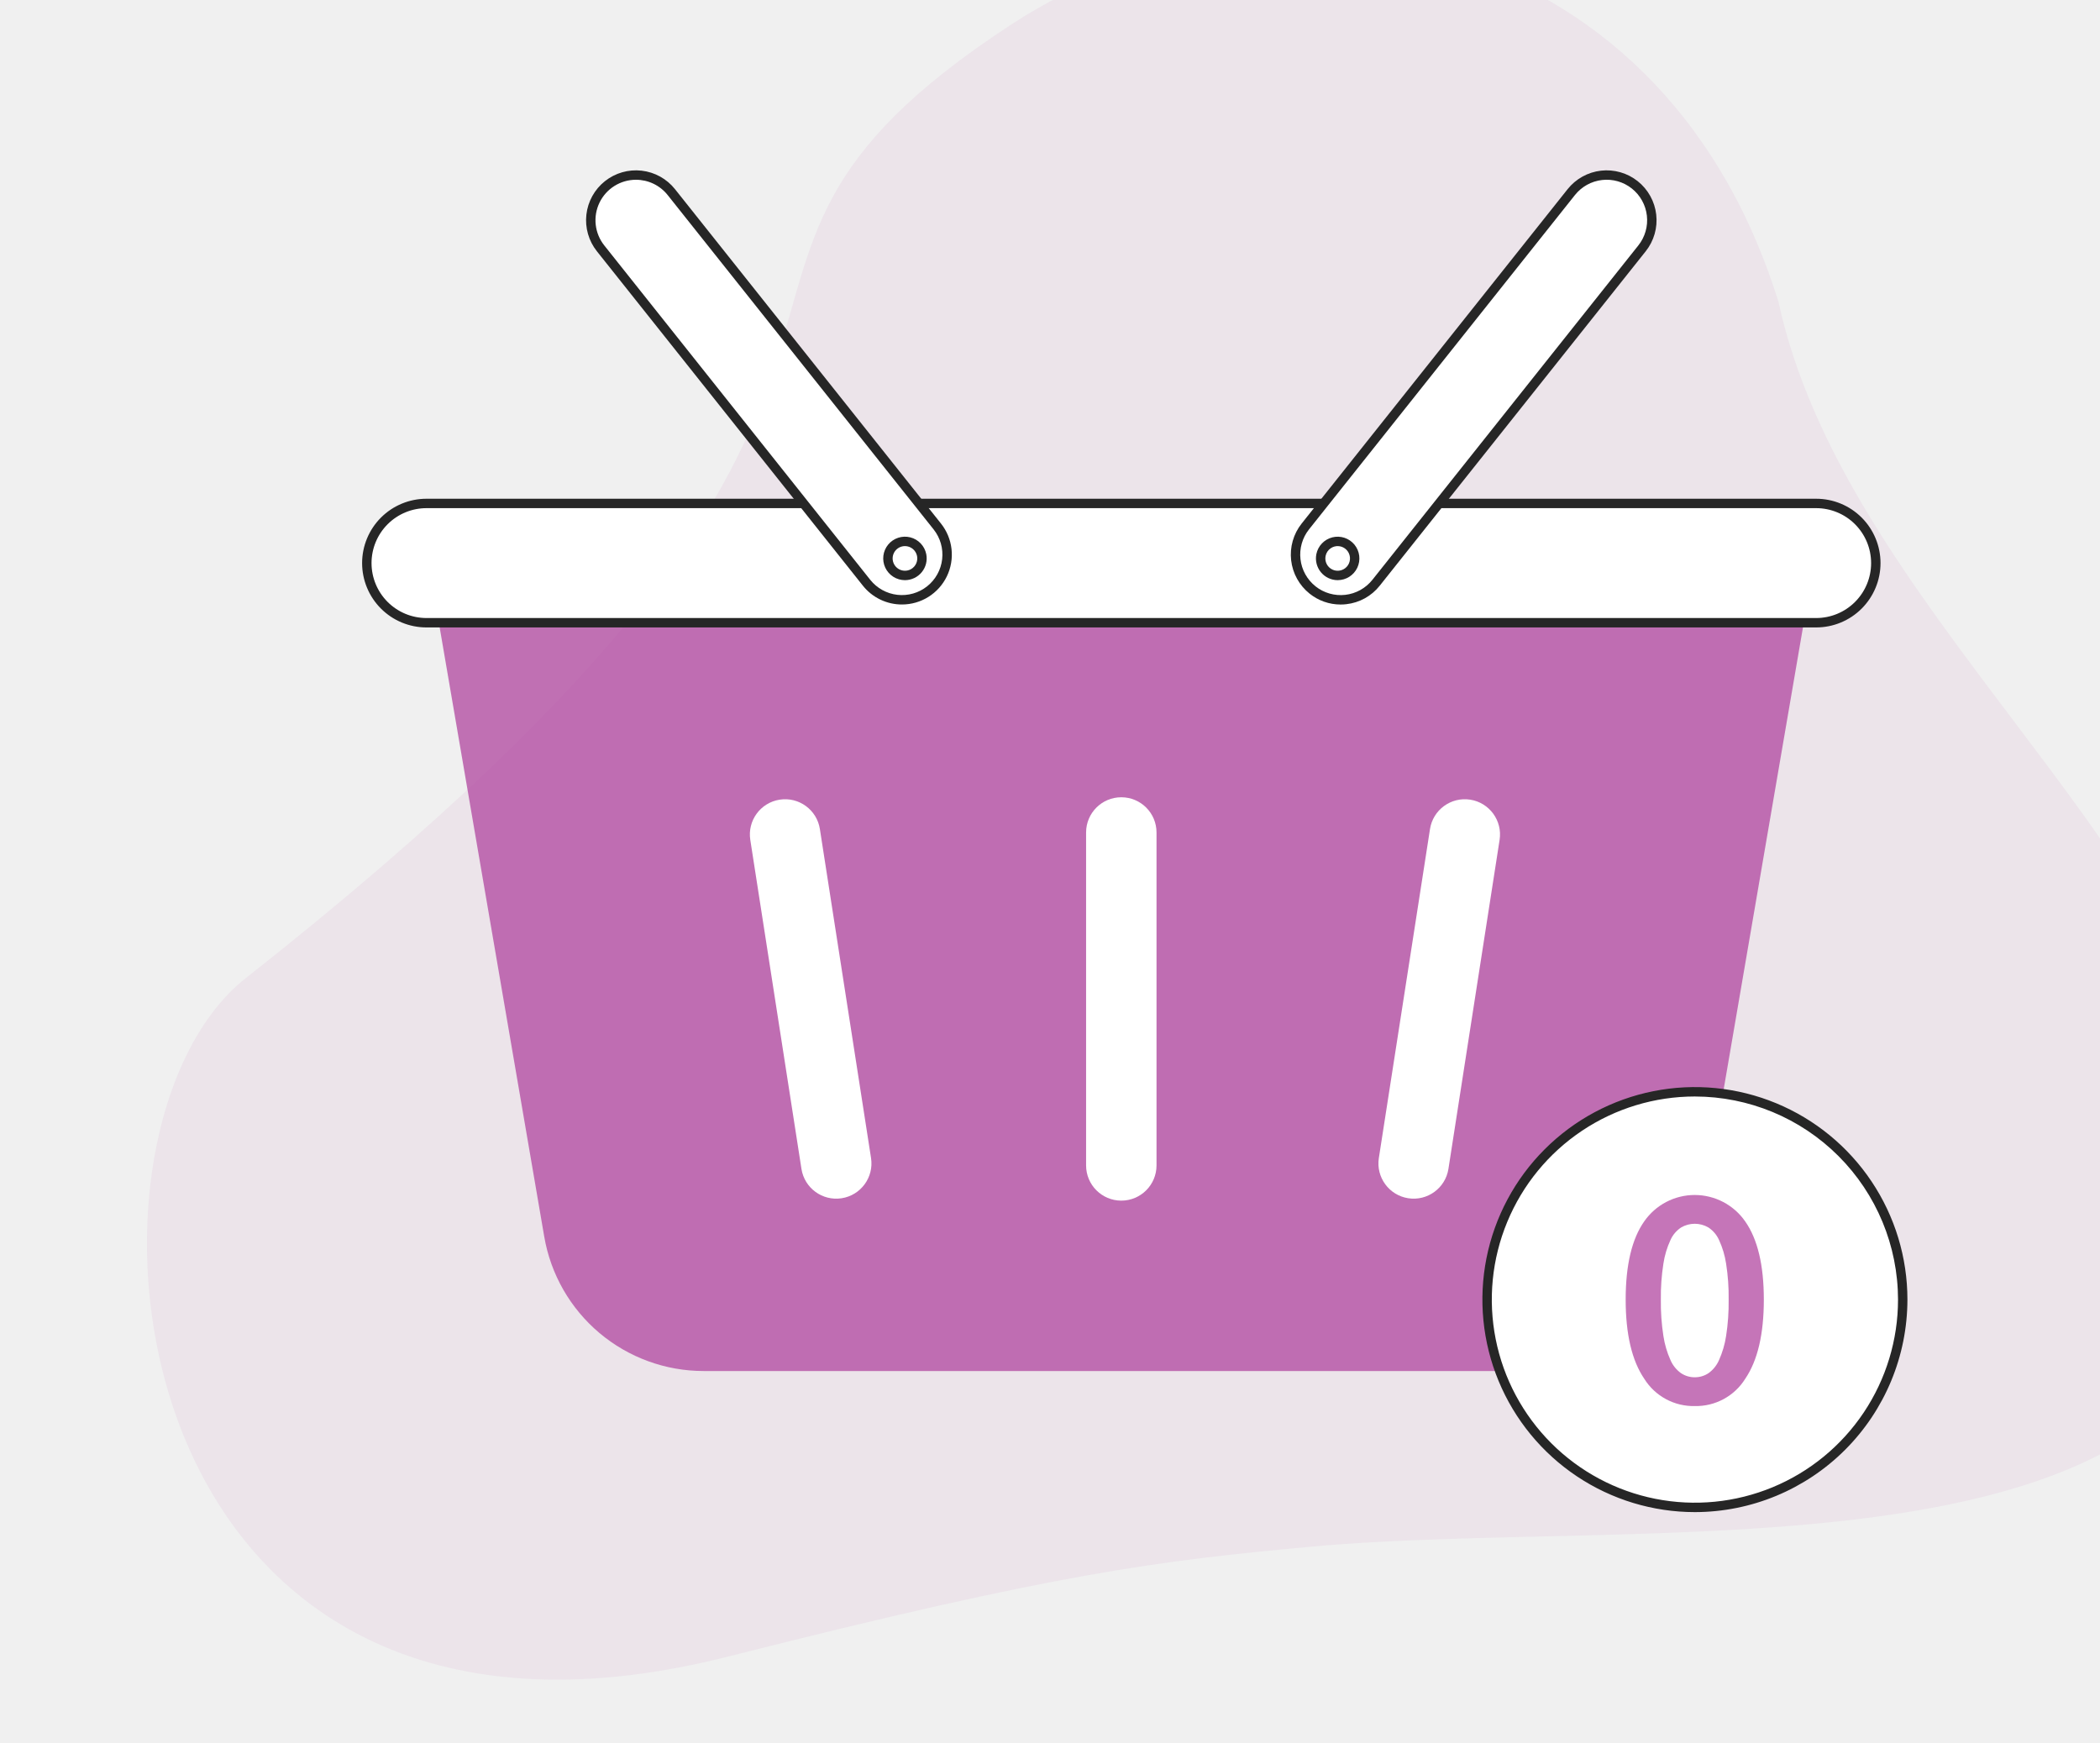
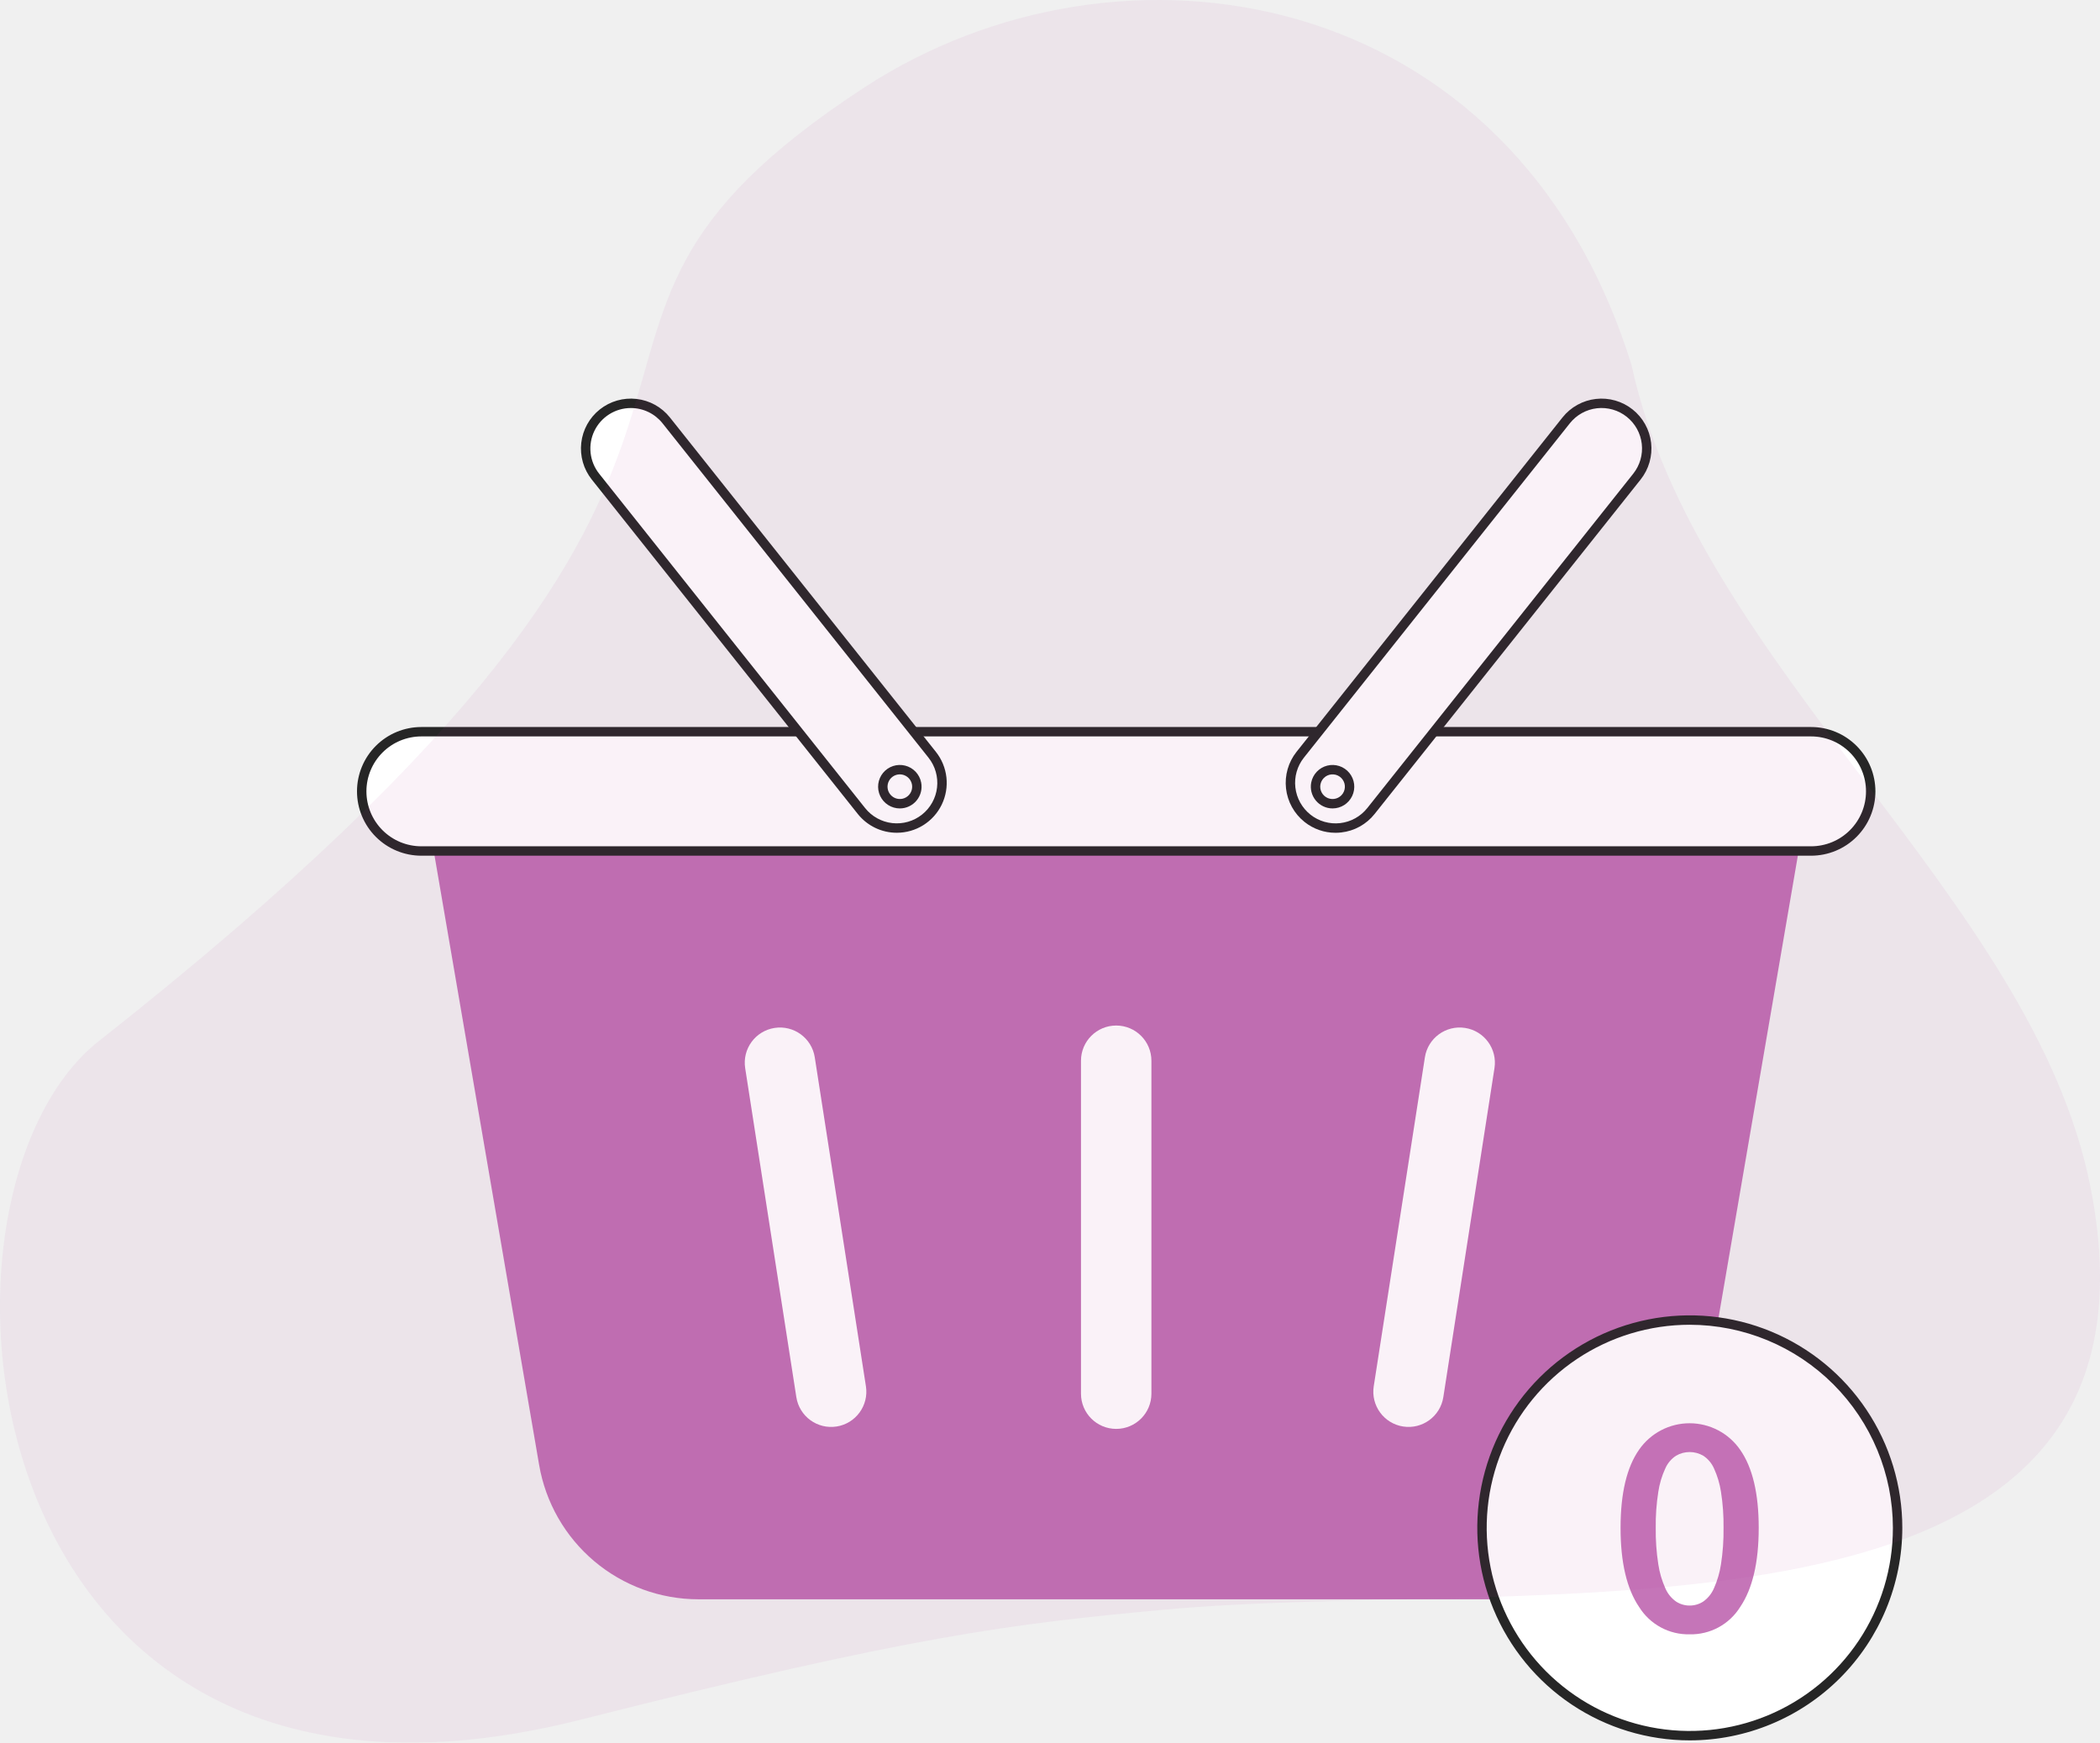
<svg xmlns="http://www.w3.org/2000/svg" width="300" height="249" viewBox="0 0 300 249" fill="none">
  <g clip-path="url(#clip0_290_2679)">
-     <path opacity="0.1" d="M319.624 160.525C311.431 119.207 263.426 86.183 254.063 43.126C237.046 -11.654 180.957 -20.315 144.509 3.476C86.757 41.173 148.366 50.528 35.133 139.718C7.173 161.74 16.082 258.954 104.042 236.644C151.378 224.637 165.768 222.952 187.06 220.975C240.728 215.993 333.379 229.884 319.624 160.525Z" fill="#AC3A99" fill-opacity="0.698" />
-     <path d="M219.859 195.86H100.515C95.067 195.86 89.794 193.934 85.628 190.423C81.462 186.911 78.672 182.04 77.75 176.67L61.35 81.135H259.024L242.624 176.67C241.702 182.04 238.912 186.911 234.746 190.423C230.58 193.934 225.308 195.86 219.859 195.86Z" fill="#AC3A99" fill-opacity="0.698" />
-     <path d="M259.452 71.92H60.922C56.216 71.92 52.402 75.735 52.402 80.441C52.402 85.146 56.216 88.961 60.922 88.961H259.452C264.158 88.961 267.972 85.146 267.972 80.441C267.972 75.735 264.158 71.92 259.452 71.92Z" fill="white" />
-     <path d="M259.454 89.633H60.922C58.484 89.633 56.146 88.665 54.422 86.941C52.699 85.217 51.73 82.879 51.73 80.442C51.73 78.004 52.699 75.666 54.422 73.942C56.146 72.218 58.484 71.249 60.922 71.249H259.454C261.892 71.249 264.23 72.218 265.954 73.942C267.678 75.666 268.646 78.004 268.646 80.442C268.646 82.879 267.678 85.217 265.954 86.941C264.23 88.665 261.892 89.633 259.454 89.633ZM60.924 72.593C58.843 72.593 56.847 73.42 55.375 74.892C53.903 76.364 53.076 78.36 53.076 80.442C53.076 82.523 53.903 84.519 55.375 85.991C56.847 87.463 58.843 88.29 60.924 88.29H259.454C261.535 88.29 263.532 87.463 265.003 85.991C266.475 84.519 267.302 82.523 267.302 80.442C267.302 78.36 266.475 76.364 265.003 74.892C263.532 73.42 261.535 72.593 259.454 72.593H60.924Z" fill="#262626" />
-     <path d="M186.475 75.211C184.256 78.002 184.719 82.063 187.509 84.282C190.299 86.502 194.361 86.039 196.58 83.249L234.576 35.48C236.795 32.69 236.333 28.628 233.542 26.409C230.752 24.189 226.69 24.652 224.471 27.442L186.475 75.211Z" fill="white" />
-     <path d="M191.512 86.36C189.905 86.361 188.345 85.814 187.09 84.809C185.612 83.631 184.662 81.915 184.448 80.038C184.234 78.16 184.774 76.275 185.948 74.794L223.943 27.025C224.526 26.293 225.248 25.682 226.066 25.228C226.885 24.774 227.785 24.486 228.715 24.38C229.645 24.274 230.587 24.353 231.487 24.611C232.387 24.869 233.227 25.301 233.959 25.884C234.692 26.467 235.302 27.188 235.756 28.007C236.21 28.826 236.498 29.726 236.604 30.656C236.71 31.586 236.632 32.528 236.374 33.427C236.116 34.327 235.683 35.167 235.1 35.9L197.106 83.669C196.525 84.403 195.804 85.015 194.985 85.469C194.165 85.923 193.264 86.21 192.334 86.313C192.061 86.344 191.787 86.36 191.512 86.36ZM187.926 83.758C188.52 84.231 189.202 84.582 189.932 84.791C190.663 85.001 191.427 85.064 192.182 84.978C192.936 84.892 193.667 84.658 194.331 84.29C194.995 83.922 195.581 83.426 196.054 82.832L234.048 35.062C234.521 34.468 234.872 33.786 235.082 33.056C235.291 32.326 235.355 31.562 235.269 30.807C235.183 30.052 234.95 29.322 234.581 28.657C234.213 27.993 233.718 27.407 233.123 26.934C232.529 26.462 231.847 26.11 231.117 25.901C230.387 25.691 229.623 25.628 228.868 25.714C228.113 25.799 227.383 26.033 226.718 26.401C226.054 26.77 225.468 27.265 224.995 27.859L187 75.628C186.047 76.829 185.609 78.359 185.783 79.883C185.956 81.407 186.727 82.799 187.926 83.755V83.758Z" fill="#262626" />
-     <path d="M191.095 82.207C192.438 82.207 193.528 81.118 193.528 79.774C193.528 78.431 192.438 77.341 191.095 77.341C189.751 77.341 188.662 78.431 188.662 79.774C188.662 81.118 189.751 82.207 191.095 82.207Z" fill="white" />
-     <path d="M191.102 82.879C190.642 82.88 190.189 82.778 189.773 82.582C189.358 82.386 188.991 82.101 188.699 81.746C188.407 81.391 188.198 80.977 188.085 80.531C187.973 80.086 187.96 79.621 188.049 79.171C188.163 78.594 188.439 78.062 188.844 77.636C189.249 77.21 189.767 76.908 190.337 76.765C190.907 76.621 191.506 76.643 192.064 76.826C192.623 77.01 193.117 77.349 193.491 77.802C193.864 78.256 194.101 78.807 194.174 79.39C194.247 79.973 194.153 80.565 193.903 81.097C193.652 81.629 193.256 82.079 192.761 82.394C192.265 82.71 191.689 82.878 191.102 82.879ZM189.368 79.432C189.288 79.832 189.35 80.246 189.542 80.606C189.734 80.965 190.045 81.247 190.422 81.403C190.798 81.558 191.217 81.579 191.607 81.46C191.997 81.342 192.334 81.092 192.56 80.753C192.787 80.414 192.888 80.007 192.848 79.602C192.808 79.196 192.629 78.817 192.34 78.529C192.052 78.241 191.673 78.062 191.267 78.022C190.861 77.982 190.455 78.084 190.116 78.311C189.728 78.571 189.459 78.974 189.368 79.432Z" fill="#262626" />
-     <path d="M95.905 27.443C93.685 24.652 89.624 24.189 86.833 26.409C84.043 28.628 83.58 32.69 85.8 35.48L123.795 83.249C126.015 86.039 130.076 86.502 132.866 84.283C135.657 82.063 136.12 78.002 133.9 75.211L95.905 27.443Z" fill="white" />
-     <path d="M128.855 86.356C127.781 86.358 126.721 86.117 125.754 85.652C124.787 85.186 123.937 84.508 123.269 83.668L85.273 35.899C84.097 34.42 83.556 32.534 83.77 30.655C83.984 28.777 84.935 27.061 86.414 25.884C87.894 24.707 89.78 24.166 91.659 24.38C93.537 24.594 95.253 25.545 96.43 27.025L134.426 74.794C135.261 75.843 135.783 77.105 135.932 78.437C136.081 79.769 135.852 81.117 135.27 82.324C134.688 83.531 133.778 84.55 132.643 85.263C131.508 85.977 130.195 86.355 128.855 86.356ZM90.846 25.68C89.759 25.681 88.694 25.988 87.773 26.567C86.852 27.146 86.113 27.973 85.641 28.953C85.169 29.932 84.983 31.025 85.104 32.106C85.225 33.187 85.648 34.212 86.326 35.062L124.321 82.831C125.277 84.03 126.669 84.801 128.193 84.975C129.716 85.148 131.247 84.711 132.448 83.757C133.042 83.285 133.538 82.699 133.906 82.035C134.274 81.371 134.508 80.64 134.594 79.886C134.68 79.131 134.617 78.367 134.407 77.637C134.198 76.906 133.847 76.225 133.374 75.63L95.379 27.862C94.837 27.18 94.147 26.63 93.362 26.252C92.577 25.874 91.717 25.679 90.846 25.68Z" fill="#262626" />
-     <path d="M129.279 82.207C130.623 82.207 131.712 81.118 131.712 79.774C131.712 78.431 130.623 77.341 129.279 77.341C127.936 77.341 126.847 78.431 126.847 79.774C126.847 81.118 127.936 82.207 129.279 82.207Z" fill="white" />
-     <path d="M129.273 82.88C128.685 82.879 128.109 82.711 127.613 82.395C127.116 82.08 126.72 81.63 126.469 81.098C126.219 80.566 126.124 79.974 126.197 79.39C126.27 78.806 126.507 78.255 126.88 77.801C127.254 77.347 127.749 77.008 128.308 76.825C128.866 76.641 129.466 76.619 130.036 76.763C130.606 76.906 131.124 77.209 131.529 77.635C131.935 78.061 132.21 78.594 132.325 79.171C132.413 79.621 132.401 80.086 132.289 80.531C132.176 80.977 131.967 81.391 131.675 81.746C131.383 82.101 131.017 82.386 130.601 82.582C130.186 82.778 129.732 82.88 129.273 82.88ZM129.283 78.013C128.92 78.012 128.566 78.123 128.268 78.332C127.971 78.54 127.745 78.836 127.622 79.177C127.499 79.519 127.485 79.89 127.581 80.24C127.677 80.591 127.879 80.902 128.16 81.133C128.44 81.364 128.785 81.503 129.147 81.53C129.509 81.557 129.871 81.472 130.182 81.285C130.494 81.099 130.741 80.821 130.888 80.489C131.036 80.157 131.077 79.788 131.007 79.432C130.927 79.033 130.712 78.673 130.398 78.415C130.084 78.156 129.69 78.014 129.283 78.013Z" fill="#262626" />
-     <path d="M165.217 118.925C165.217 116.147 162.965 113.895 160.187 113.895C157.408 113.895 155.156 116.147 155.156 118.925V166.488C155.156 169.266 157.408 171.519 160.187 171.519C162.965 171.519 165.217 169.266 165.217 166.488V118.925Z" fill="white" />
-     <path d="M117.126 118.436C116.7 115.691 114.128 113.811 111.383 114.238C108.637 114.665 106.758 117.236 107.185 119.982L114.492 166.979C114.919 169.725 117.491 171.605 120.236 171.178C122.981 170.751 124.861 168.179 124.434 165.434L117.126 118.436Z" fill="white" />
-     <path d="M196.978 165.433C196.551 168.178 198.431 170.75 201.176 171.177C203.922 171.604 206.493 169.724 206.92 166.979L214.228 119.981C214.655 117.235 212.775 114.664 210.03 114.237C207.284 113.81 204.713 115.69 204.286 118.435L196.978 165.433Z" fill="white" />
-     <path d="M242.13 215.345C258.526 215.345 271.818 202.053 271.818 185.657C271.818 169.261 258.526 155.97 242.13 155.97C225.734 155.97 212.443 169.261 212.443 185.657C212.443 202.053 225.734 215.345 242.13 215.345Z" fill="white" />
-     <path d="M242.13 216.016C236.125 216.015 230.255 214.235 225.263 210.899C220.27 207.563 216.379 202.821 214.082 197.274C211.784 191.726 211.183 185.622 212.354 179.733C213.526 173.844 216.417 168.434 220.663 164.189C224.909 159.943 230.319 157.051 236.208 155.88C242.097 154.709 248.201 155.31 253.749 157.608C259.296 159.906 264.037 163.797 267.373 168.79C270.709 173.783 272.49 179.652 272.489 185.657C272.48 193.706 269.279 201.422 263.587 207.114C257.895 212.805 250.179 216.007 242.13 216.016ZM242.13 156.641C236.391 156.641 230.781 158.343 226.01 161.531C221.238 164.719 217.519 169.251 215.323 174.553C213.127 179.855 212.553 185.689 213.672 191.317C214.792 196.945 217.555 202.115 221.613 206.173C225.671 210.231 230.841 212.995 236.469 214.114C242.098 215.234 247.932 214.659 253.234 212.463C258.535 210.267 263.067 206.548 266.255 201.777C269.444 197.005 271.146 191.395 271.146 185.657C271.137 177.964 268.077 170.589 262.637 165.149C257.198 159.71 249.822 156.65 242.13 156.642V156.641Z" fill="#262626" />
-     <path d="M242.108 200.866C240.669 200.897 239.246 200.554 237.981 199.869C236.715 199.184 235.65 198.181 234.889 196.959C233.122 194.355 232.239 190.586 232.239 185.653C232.24 180.719 233.123 176.995 234.889 174.482C235.699 173.317 236.78 172.365 238.038 171.708C239.296 171.052 240.695 170.71 242.114 170.712C243.533 170.715 244.93 171.061 246.186 171.721C247.443 172.382 248.52 173.337 249.326 174.504C251.092 177.033 251.975 180.749 251.976 185.653C251.976 190.586 251.093 194.355 249.326 196.959C248.566 198.181 247.5 199.184 246.234 199.869C244.969 200.553 243.546 200.897 242.108 200.866ZM242.108 196.754C242.797 196.758 243.472 196.559 244.049 196.183C244.724 195.704 245.254 195.048 245.58 194.287C246.068 193.195 246.406 192.043 246.585 190.86C246.852 189.138 246.974 187.396 246.95 185.653C246.974 183.932 246.852 182.212 246.585 180.513C246.41 179.351 246.071 178.221 245.58 177.154C245.254 176.418 244.722 175.791 244.049 175.349C243.46 175.005 242.79 174.824 242.108 174.824C241.425 174.824 240.755 175.005 240.166 175.349C239.493 175.791 238.961 176.418 238.636 177.154C238.143 178.22 237.805 179.351 237.63 180.513C237.363 182.212 237.241 183.932 237.265 185.653C237.24 187.395 237.362 189.137 237.63 190.859C237.807 192.041 238.146 193.194 238.635 194.285C238.96 195.047 239.49 195.703 240.165 196.181C240.743 196.558 241.418 196.758 242.108 196.754Z" fill="#AC3A99" fill-opacity="0.698" />
+     <path d="M219.129 228.47H99.785C94.336 228.47 89.063 226.544 84.898 223.033C80.732 219.521 77.942 214.65 77.02 209.28L60.619 113.745H258.294L241.893 209.28C240.972 214.65 238.182 219.521 234.016 223.033C229.85 226.544 224.577 228.47 219.129 228.47Z" fill="#AC3A99" fill-opacity="0.698" />
+     <path d="M258.722 104.53H60.192C55.486 104.53 51.671 108.345 51.671 113.05C51.671 117.756 55.486 121.571 60.192 121.571H258.722C263.427 121.571 267.242 117.756 267.242 113.05C267.242 108.345 263.427 104.53 258.722 104.53Z" fill="white" />
+     <path d="M258.724 122.243H60.192C57.754 122.243 55.416 121.275 53.692 119.551C51.968 117.827 51 115.489 51 113.051C51 110.613 51.968 108.275 53.692 106.552C55.416 104.828 57.754 103.859 60.192 103.859H258.724C261.162 103.859 263.5 104.828 265.223 106.552C266.947 108.275 267.916 110.613 267.916 113.051C267.916 115.489 266.947 117.827 265.223 119.551C263.5 121.275 261.162 122.243 258.724 122.243ZM60.194 105.203C58.113 105.203 56.117 106.03 54.645 107.502C53.173 108.974 52.346 110.97 52.346 113.051C52.346 115.133 53.173 117.129 54.645 118.601C56.117 120.073 58.113 120.899 60.194 120.899H258.724C260.805 120.899 262.801 120.073 264.273 118.601C265.745 117.129 266.572 115.133 266.572 113.051C266.572 110.97 265.745 108.974 264.273 107.502C262.801 106.03 260.805 105.203 258.724 105.203H60.194Z" fill="#262626" />
+     <path d="M185.745 107.821C183.526 110.611 183.988 114.673 186.779 116.892C189.569 119.112 193.631 118.649 195.85 115.859L233.846 68.09C236.065 65.3 235.602 61.238 232.812 59.019C230.021 56.799 225.96 57.262 223.741 60.052L185.745 107.821Z" fill="white" />
+     <path d="M190.782 118.97C189.174 118.971 187.614 118.424 186.359 117.419C184.882 116.241 183.932 114.525 183.718 112.648C183.504 110.77 184.043 108.884 185.218 107.404L223.213 59.635C223.796 58.902 224.517 58.292 225.336 57.838C226.155 57.384 227.055 57.096 227.985 56.99C228.915 56.884 229.857 56.962 230.756 57.221C231.656 57.478 232.496 57.911 233.229 58.494C233.961 59.077 234.572 59.798 235.026 60.617C235.48 61.435 235.768 62.336 235.874 63.266C235.98 64.196 235.901 65.138 235.643 66.037C235.385 66.937 234.953 67.777 234.37 68.51L196.375 116.279C195.794 117.013 195.073 117.625 194.254 118.079C193.435 118.533 192.534 118.82 191.603 118.923C191.331 118.954 191.057 118.97 190.782 118.97ZM187.196 116.368C187.79 116.841 188.472 117.192 189.202 117.401C189.932 117.611 190.697 117.674 191.451 117.588C192.206 117.502 192.936 117.268 193.601 116.9C194.265 116.532 194.85 116.036 195.323 115.442L233.318 67.672C233.791 67.078 234.142 66.396 234.352 65.666C234.561 64.936 234.625 64.171 234.539 63.417C234.453 62.662 234.219 61.932 233.851 61.267C233.483 60.603 232.987 60.017 232.393 59.544C231.799 59.071 231.117 58.72 230.387 58.511C229.657 58.301 228.892 58.238 228.138 58.323C227.383 58.409 226.652 58.643 225.988 59.011C225.324 59.379 224.738 59.875 224.265 60.469L186.27 108.238C185.317 109.439 184.879 110.969 185.052 112.493C185.226 114.017 185.997 115.409 187.196 116.365V116.368Z" fill="#262626" />
+     <path d="M190.364 114.817C191.708 114.817 192.797 113.728 192.797 112.384C192.797 111.04 191.708 109.951 190.364 109.951C189.021 109.951 187.932 111.04 187.932 112.384C187.932 113.728 189.021 114.817 190.364 114.817Z" fill="white" />
+     <path d="M190.371 115.489C189.912 115.49 189.458 115.388 189.043 115.192C188.628 114.996 188.261 114.711 187.969 114.356C187.677 114.001 187.467 113.586 187.355 113.141C187.242 112.696 187.23 112.231 187.319 111.78C187.433 111.204 187.709 110.672 188.114 110.246C188.519 109.82 189.037 109.518 189.607 109.374C190.177 109.231 190.776 109.253 191.334 109.436C191.892 109.62 192.387 109.959 192.76 110.412C193.134 110.866 193.371 111.417 193.444 112C193.517 112.583 193.423 113.175 193.172 113.707C192.922 114.239 192.526 114.688 192.03 115.004C191.534 115.32 190.959 115.488 190.371 115.489ZM188.637 112.042C188.558 112.441 188.62 112.856 188.812 113.216C189.004 113.575 189.315 113.857 189.691 114.013C190.068 114.168 190.487 114.189 190.877 114.07C191.267 113.952 191.604 113.702 191.83 113.363C192.056 113.024 192.158 112.617 192.118 112.211C192.078 111.806 191.898 111.427 191.61 111.139C191.322 110.851 190.942 110.671 190.537 110.632C190.131 110.592 189.724 110.694 189.386 110.921C188.998 111.181 188.728 111.584 188.637 112.042Z" fill="#262626" />
+     <path d="M95.174 60.053C92.955 57.262 88.893 56.799 86.103 59.019C83.313 61.238 82.85 65.3 85.069 68.09L123.065 115.859C125.284 118.649 129.346 119.112 132.136 116.892C134.927 114.673 135.389 110.612 133.17 107.821L95.174 60.053Z" fill="white" />
+     <path d="M128.125 118.966C127.051 118.968 125.991 118.727 125.024 118.262C124.057 117.796 123.207 117.118 122.539 116.278L84.543 68.509C83.366 67.03 82.825 65.144 83.039 63.265C83.253 61.387 84.205 59.67 85.684 58.493C87.164 57.317 89.05 56.776 90.928 56.99C92.807 57.204 94.523 58.155 95.7 59.635L133.696 107.404C134.53 108.452 135.052 109.715 135.202 111.047C135.351 112.379 135.122 113.726 134.54 114.934C133.958 116.141 133.048 117.16 131.913 117.873C130.778 118.587 129.465 118.965 128.125 118.966ZM90.116 58.29C89.028 58.291 87.963 58.598 87.043 59.177C86.122 59.756 85.383 60.583 84.911 61.562C84.439 62.542 84.253 63.635 84.374 64.716C84.495 65.797 84.918 66.821 85.595 67.672L123.59 115.441C124.546 116.64 125.939 117.411 127.462 117.585C128.986 117.758 130.516 117.321 131.717 116.367C132.312 115.895 132.808 115.309 133.176 114.645C133.544 113.981 133.778 113.25 133.864 112.496C133.95 111.741 133.886 110.977 133.677 110.247C133.468 109.516 133.117 108.835 132.644 108.24L94.648 60.471C94.106 59.79 93.417 59.239 92.632 58.862C91.847 58.484 90.987 58.288 90.116 58.29Z" fill="#262626" />
+     <path d="M128.549 114.817C129.893 114.817 130.982 113.728 130.982 112.384C130.982 111.04 129.893 109.951 128.549 109.951C127.206 109.951 126.116 111.04 126.116 112.384C126.116 113.728 127.206 114.817 128.549 114.817Z" fill="white" />
+     <path d="M128.543 115.49C127.955 115.489 127.379 115.321 126.883 115.005C126.386 114.69 125.99 114.24 125.739 113.708C125.488 113.176 125.394 112.583 125.467 112C125.54 111.416 125.777 110.865 126.15 110.411C126.524 109.957 127.019 109.618 127.577 109.434C128.136 109.251 128.735 109.229 129.306 109.373C129.876 109.516 130.394 109.819 130.799 110.245C131.204 110.671 131.48 111.204 131.594 111.781C131.683 112.231 131.671 112.696 131.559 113.141C131.446 113.586 131.237 114.001 130.945 114.356C130.653 114.711 130.286 114.996 129.871 115.192C129.456 115.388 129.002 115.49 128.543 115.49ZM128.553 110.623C128.19 110.622 127.835 110.733 127.538 110.942C127.241 111.15 127.015 111.445 126.892 111.787C126.769 112.129 126.755 112.5 126.851 112.85C126.947 113.2 127.149 113.512 127.429 113.743C127.71 113.974 128.055 114.112 128.417 114.14C128.779 114.167 129.14 114.082 129.452 113.895C129.764 113.709 130.01 113.431 130.158 113.099C130.305 112.767 130.347 112.398 130.276 112.042C130.197 111.643 129.982 111.283 129.668 111.025C129.354 110.766 128.96 110.624 128.553 110.623Z" fill="#262626" />
+     <path d="M164.487 151.535C164.487 148.757 162.235 146.504 159.457 146.504C156.678 146.504 154.426 148.757 154.426 151.535V199.098C154.426 201.876 156.678 204.128 159.457 204.128C162.235 204.128 164.487 201.876 164.487 199.098V151.535Z" fill="white" />
+     <path d="M116.396 151.046C115.969 148.3 113.398 146.421 110.652 146.848C107.907 147.275 106.028 149.846 106.454 152.592L113.762 199.589C114.189 202.335 116.76 204.214 119.506 203.788C122.251 203.361 124.131 200.789 123.704 198.044L116.396 151.046Z" fill="white" />
+     <path d="M196.248 198.043C195.821 200.788 197.701 203.36 200.446 203.787C203.191 204.214 205.763 202.334 206.19 199.588L213.497 152.591C213.924 149.845 212.045 147.274 209.299 146.847C206.554 146.42 203.983 148.3 203.556 151.045L196.248 198.043Z" fill="white" />
+     <path d="M241.4 247.954C257.796 247.954 271.087 234.663 271.087 218.267C271.087 201.871 257.796 188.58 241.4 188.58C225.004 188.58 211.712 201.871 211.712 218.267C211.712 234.663 225.004 247.954 241.4 247.954Z" fill="white" />
+     <path d="M241.399 248.625C235.395 248.625 229.525 246.845 224.533 243.509C219.54 240.173 215.649 235.431 213.351 229.884C211.054 224.336 210.452 218.232 211.624 212.343C212.795 206.454 215.687 201.044 219.933 196.798C224.179 192.553 229.588 189.661 235.478 188.49C241.367 187.319 247.471 187.92 253.018 190.218C258.566 192.516 263.307 196.407 266.643 201.4C269.979 206.392 271.759 212.262 271.759 218.267C271.75 226.316 268.548 234.032 262.857 239.724C257.165 245.415 249.448 248.616 241.399 248.625ZM241.399 189.251C235.661 189.251 230.051 190.953 225.279 194.141C220.508 197.329 216.789 201.861 214.593 207.163C212.397 212.464 211.822 218.298 212.942 223.927C214.062 229.555 216.825 234.725 220.883 238.783C224.941 242.841 230.111 245.604 235.739 246.724C241.367 247.844 247.201 247.269 252.503 245.073C257.805 242.877 262.337 239.158 265.525 234.387C268.713 229.615 270.415 224.005 270.415 218.267C270.407 210.574 267.347 203.199 261.907 197.759C256.467 192.32 249.092 189.26 241.399 189.252V189.251Z" fill="#262626" />
+     <path d="M241.377 233.475C239.938 233.507 238.516 233.164 237.251 232.479C235.985 231.794 234.919 230.791 234.159 229.569C232.392 226.965 231.508 223.196 231.509 218.262C231.51 213.328 232.393 209.605 234.159 207.092C234.969 205.926 236.049 204.975 237.308 204.318C238.566 203.662 239.964 203.32 241.383 203.322C242.803 203.324 244.2 203.671 245.456 204.331C246.712 204.991 247.79 205.946 248.596 207.114C250.362 209.643 251.245 213.359 251.245 218.262C251.245 223.196 250.362 226.965 248.596 229.569C247.835 230.791 246.77 231.793 245.504 232.478C244.238 233.163 242.816 233.507 241.377 233.475ZM241.377 229.364C242.066 229.368 242.741 229.169 243.319 228.793C243.994 228.314 244.524 227.658 244.85 226.897C245.338 225.805 245.676 224.653 245.854 223.47C246.122 221.747 246.244 220.005 246.22 218.262C246.244 216.542 246.122 214.822 245.854 213.122C245.679 211.961 245.341 210.83 244.85 209.764C244.523 209.028 243.992 208.401 243.319 207.959C242.73 207.615 242.06 207.434 241.377 207.434C240.695 207.434 240.025 207.615 239.436 207.959C238.762 208.401 238.231 209.027 237.905 209.764C237.413 210.83 237.074 211.961 236.9 213.122C236.633 214.822 236.51 216.542 236.535 218.262C236.51 220.005 236.632 221.746 236.9 223.468C237.077 224.651 237.415 225.804 237.905 226.895C238.23 227.657 238.76 228.313 239.435 228.791C240.012 229.168 240.688 229.368 241.377 229.364Z" fill="#AC3A99" fill-opacity="0.698" />
+     <path opacity="0.1" d="M298.624 169.525C290.431 128.207 242.426 95.183 233.063 52.126C216.046 -2.654 159.957 -11.315 123.509 12.476C65.757 50.173 127.366 59.528 14.133 148.718C-13.827 170.74 -4.917 267.954 83.042 245.644C130.378 233.637 144.768 231.952 166.06 229.975C219.728 224.993 312.379 238.884 298.624 169.525Z" fill="#AC3A99" fill-opacity="0.698" />
  </g>
  <defs>
    <clipPath id="clip0_290_2679">
      <rect width="300" height="248.947" fill="white" />
    </clipPath>
  </defs>
</svg>
